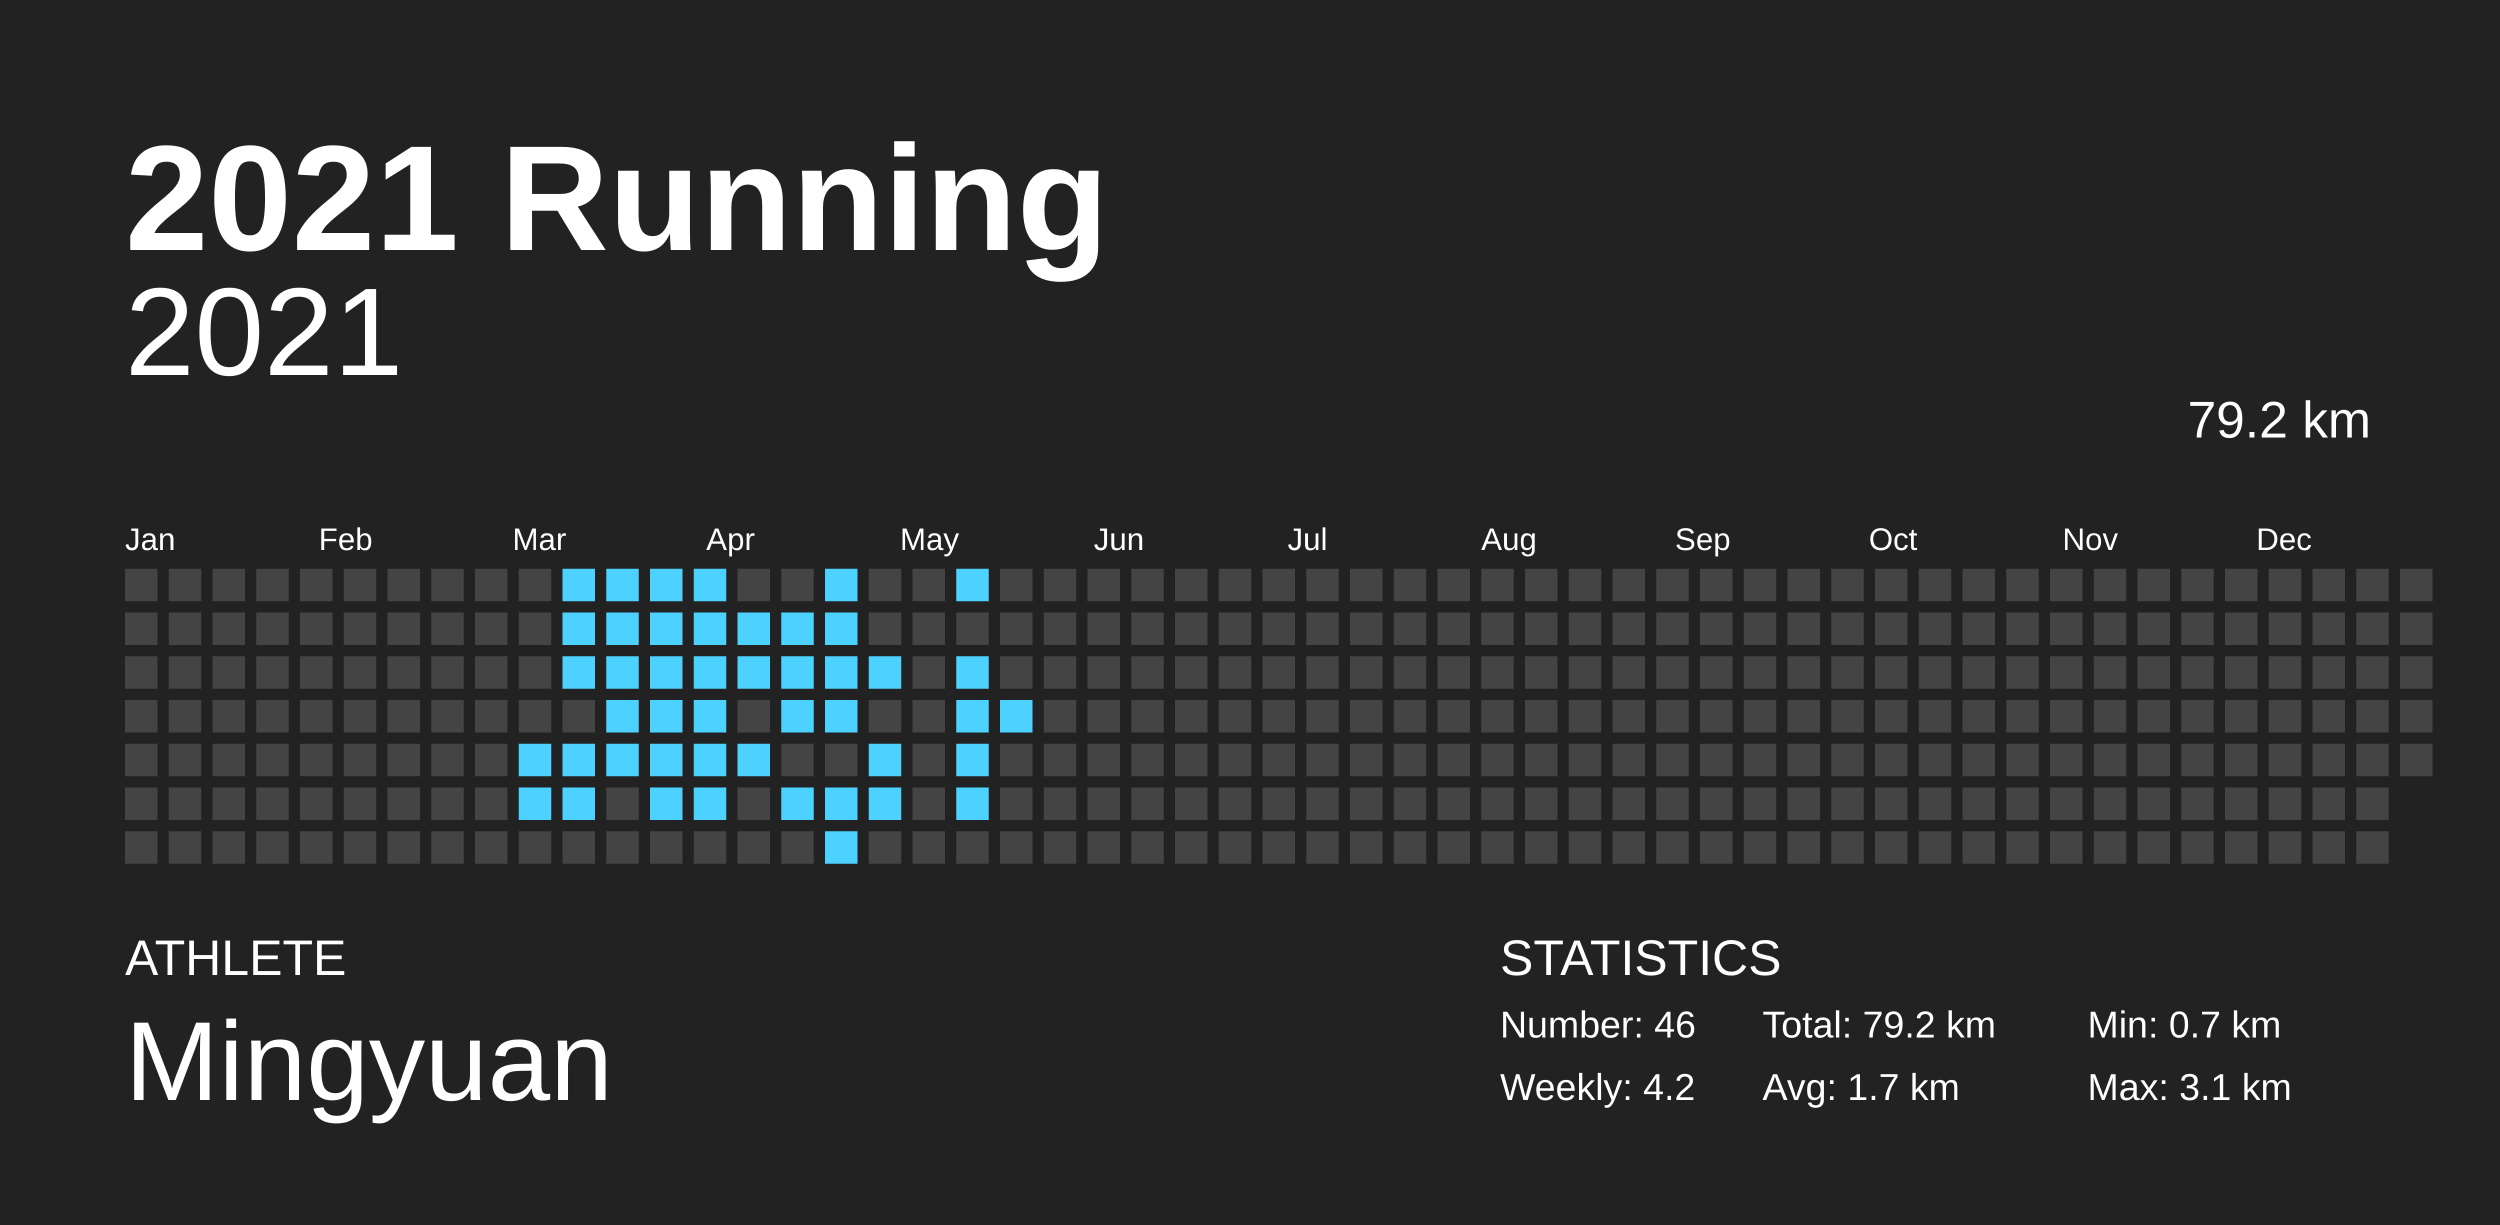
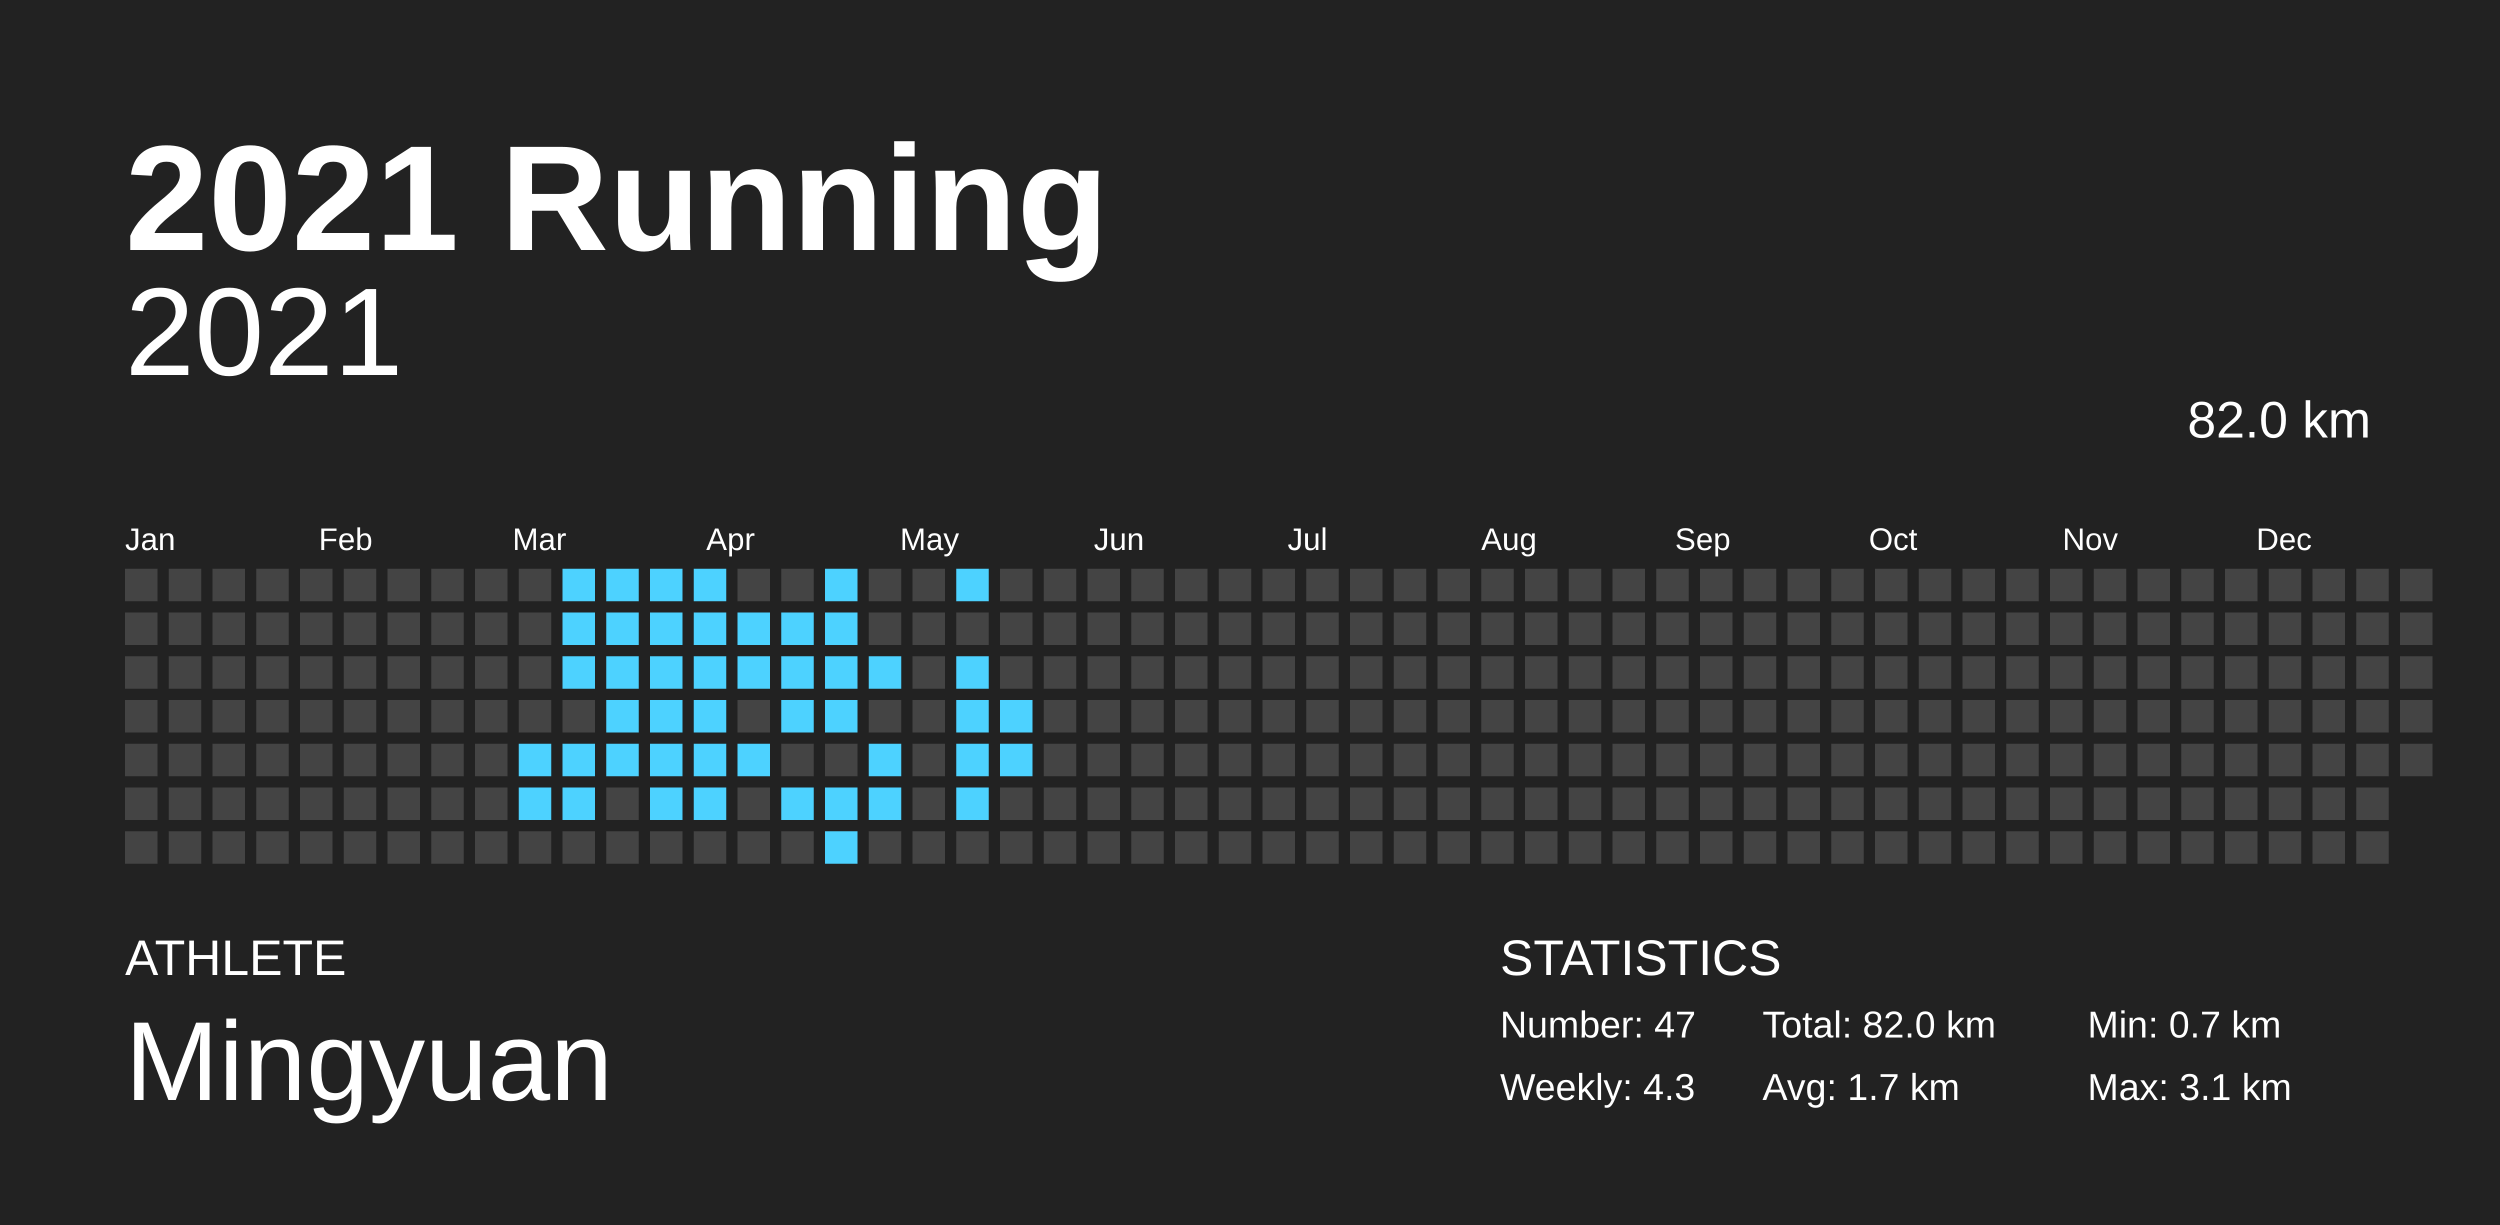
<svg xmlns="http://www.w3.org/2000/svg" baseProfile="full" height="98mm" version="1.1" viewBox="0,0,200,98" width="200mm">
  <defs />
  <rect fill="#222222" height="98" width="200" x="0" y="0" />
  <text fill="#FFFFFF" style="font-size:12px; font-family:Arial; font-weight:bold;" x="10" y="20">2021 Running</text>
  <text fill="#FFFFFF" style="font-size:4px; font-family:Arial" x="10" y="78">ATHLETE</text>
  <text fill="#FFFFFF" style="font-size:9px; font-family:Arial" x="10" y="88">Mingyuan</text>
  <text fill="#FFFFFF" style="font-size:4px; font-family:Arial" x="120" y="78">STATISTICS</text>
-   <text fill="#FFFFFF" style="font-size:3px; font-family:Arial" x="120" y="83">Number: 46</text>
-   <text fill="#FFFFFF" style="font-size:3px; font-family:Arial" x="120" y="88">Weekly: 4.2</text>
-   <text fill="#FFFFFF" style="font-size:3px; font-family:Arial" x="141" y="83">Total: 79.2 km</text>
+   <text fill="#FFFFFF" style="font-size:3px; font-family:Arial" x="120" y="83">Number: 47</text>
+   <text fill="#FFFFFF" style="font-size:3px; font-family:Arial" x="120" y="88">Weekly: 4.3</text>
+   <text fill="#FFFFFF" style="font-size:3px; font-family:Arial" x="141" y="83">Total: 82.0 km</text>
  <text fill="#FFFFFF" style="font-size:3px; font-family:Arial" x="141" y="88">Avg: 1.7 km</text>
  <text fill="#FFFFFF" style="font-size:3px; font-family:Arial" x="167" y="83">Min: 0.7 km</text>
  <text fill="#FFFFFF" style="font-size:3px; font-family:Arial" x="167" y="88">Max: 3.1 km</text>
  <text alignment-baseline="hanging" fill="#FFFFFF" style="font-size:10.0px; font-family:Arial;" x="10" y="30">2021</text>
-   <text alignment-baseline="hanging" fill="#FFFFFF" style="font-size:4.125px; font-family:Arial;" x="175" y="35">79.2 km</text>
+   <text alignment-baseline="hanging" fill="#FFFFFF" style="font-size:4.125px; font-family:Arial;" x="175" y="35">82.0 km</text>
  <text fill="#FFFFFF" style="font-size:2.5px; font-family:Arial" x="10.0" y="44">Jan</text>
  <text fill="#FFFFFF" style="font-size:2.5px; font-family:Arial" x="25.5" y="44">Feb</text>
  <text fill="#FFFFFF" style="font-size:2.5px; font-family:Arial" x="41.0" y="44">Mar</text>
  <text fill="#FFFFFF" style="font-size:2.5px; font-family:Arial" x="56.5" y="44">Apr</text>
  <text fill="#FFFFFF" style="font-size:2.5px; font-family:Arial" x="72.0" y="44">May</text>
  <text fill="#FFFFFF" style="font-size:2.5px; font-family:Arial" x="87.5" y="44">Jun</text>
  <text fill="#FFFFFF" style="font-size:2.5px; font-family:Arial" x="103.0" y="44">Jul</text>
  <text fill="#FFFFFF" style="font-size:2.5px; font-family:Arial" x="118.5" y="44">Aug</text>
  <text fill="#FFFFFF" style="font-size:2.5px; font-family:Arial" x="134.0" y="44">Sep</text>
  <text fill="#FFFFFF" style="font-size:2.5px; font-family:Arial" x="149.5" y="44">Oct</text>
  <text fill="#FFFFFF" style="font-size:2.5px; font-family:Arial" x="165.0" y="44">Nov</text>
  <text fill="#FFFFFF" style="font-size:2.5px; font-family:Arial" x="180.5" y="44">Dec</text>
  <rect fill="#444444" height="2.6" width="2.6" x="10.0" y="45.5" />
  <rect fill="#444444" height="2.6" width="2.6" x="10.0" y="49.0" />
  <rect fill="#444444" height="2.6" width="2.6" x="10.0" y="52.5" />
  <rect fill="#444444" height="2.6" width="2.6" x="10.0" y="56.0" />
  <rect fill="#444444" height="2.6" width="2.6" x="10.0" y="59.5" />
  <rect fill="#444444" height="2.6" width="2.6" x="10.0" y="63.0" />
  <rect fill="#444444" height="2.6" width="2.6" x="10.0" y="66.5" />
  <rect fill="#444444" height="2.6" width="2.6" x="13.5" y="45.5" />
  <rect fill="#444444" height="2.6" width="2.6" x="13.5" y="49.0" />
  <rect fill="#444444" height="2.6" width="2.6" x="13.5" y="52.5" />
  <rect fill="#444444" height="2.6" width="2.6" x="13.5" y="56.0" />
  <rect fill="#444444" height="2.6" width="2.6" x="13.5" y="59.5" />
  <rect fill="#444444" height="2.6" width="2.6" x="13.5" y="63.0" />
  <rect fill="#444444" height="2.6" width="2.6" x="13.5" y="66.5" />
  <rect fill="#444444" height="2.6" width="2.6" x="17.0" y="45.5" />
  <rect fill="#444444" height="2.6" width="2.6" x="17.0" y="49.0" />
  <rect fill="#444444" height="2.6" width="2.6" x="17.0" y="52.5" />
  <rect fill="#444444" height="2.6" width="2.6" x="17.0" y="56.0" />
  <rect fill="#444444" height="2.6" width="2.6" x="17.0" y="59.5" />
  <rect fill="#444444" height="2.6" width="2.6" x="17.0" y="63.0" />
  <rect fill="#444444" height="2.6" width="2.6" x="17.0" y="66.5" />
  <rect fill="#444444" height="2.6" width="2.6" x="20.5" y="45.5" />
  <rect fill="#444444" height="2.6" width="2.6" x="20.5" y="49.0" />
  <rect fill="#444444" height="2.6" width="2.6" x="20.5" y="52.5" />
  <rect fill="#444444" height="2.6" width="2.6" x="20.5" y="56.0" />
  <rect fill="#444444" height="2.6" width="2.6" x="20.5" y="59.5" />
  <rect fill="#444444" height="2.6" width="2.6" x="20.5" y="63.0" />
  <rect fill="#444444" height="2.6" width="2.6" x="20.5" y="66.5" />
  <rect fill="#444444" height="2.6" width="2.6" x="24.0" y="45.5" />
  <rect fill="#444444" height="2.6" width="2.6" x="24.0" y="49.0" />
  <rect fill="#444444" height="2.6" width="2.6" x="24.0" y="52.5" />
  <rect fill="#444444" height="2.6" width="2.6" x="24.0" y="56.0" />
  <rect fill="#444444" height="2.6" width="2.6" x="24.0" y="59.5" />
  <rect fill="#444444" height="2.6" width="2.6" x="24.0" y="63.0" />
  <rect fill="#444444" height="2.6" width="2.6" x="24.0" y="66.5" />
  <rect fill="#444444" height="2.6" width="2.6" x="27.5" y="45.5" />
  <rect fill="#444444" height="2.6" width="2.6" x="27.5" y="49.0" />
  <rect fill="#444444" height="2.6" width="2.6" x="27.5" y="52.5" />
  <rect fill="#444444" height="2.6" width="2.6" x="27.5" y="56.0" />
  <rect fill="#444444" height="2.6" width="2.6" x="27.5" y="59.5" />
  <rect fill="#444444" height="2.6" width="2.6" x="27.5" y="63.0" />
  <rect fill="#444444" height="2.6" width="2.6" x="27.5" y="66.5" />
  <rect fill="#444444" height="2.6" width="2.6" x="31.0" y="45.5" />
  <rect fill="#444444" height="2.6" width="2.6" x="31.0" y="49.0" />
  <rect fill="#444444" height="2.6" width="2.6" x="31.0" y="52.5" />
  <rect fill="#444444" height="2.6" width="2.6" x="31.0" y="56.0" />
  <rect fill="#444444" height="2.6" width="2.6" x="31.0" y="59.5" />
  <rect fill="#444444" height="2.6" width="2.6" x="31.0" y="63.0" />
  <rect fill="#444444" height="2.6" width="2.6" x="31.0" y="66.5" />
  <rect fill="#444444" height="2.6" width="2.6" x="34.5" y="45.5" />
  <rect fill="#444444" height="2.6" width="2.6" x="34.5" y="49.0" />
  <rect fill="#444444" height="2.6" width="2.6" x="34.5" y="52.5" />
  <rect fill="#444444" height="2.6" width="2.6" x="34.5" y="56.0" />
  <rect fill="#444444" height="2.6" width="2.6" x="34.5" y="59.5" />
  <rect fill="#444444" height="2.6" width="2.6" x="34.5" y="63.0" />
  <rect fill="#444444" height="2.6" width="2.6" x="34.5" y="66.5" />
  <rect fill="#444444" height="2.6" width="2.6" x="38.0" y="45.5" />
  <rect fill="#444444" height="2.6" width="2.6" x="38.0" y="49.0" />
  <rect fill="#444444" height="2.6" width="2.6" x="38.0" y="52.5" />
  <rect fill="#444444" height="2.6" width="2.6" x="38.0" y="56.0" />
  <rect fill="#444444" height="2.6" width="2.6" x="38.0" y="59.5" />
  <rect fill="#444444" height="2.6" width="2.6" x="38.0" y="63.0" />
  <rect fill="#444444" height="2.6" width="2.6" x="38.0" y="66.5" />
  <rect fill="#444444" height="2.6" width="2.6" x="41.5" y="45.5" />
  <rect fill="#444444" height="2.6" width="2.6" x="41.5" y="49.0" />
  <rect fill="#444444" height="2.6" width="2.6" x="41.5" y="52.5" />
  <rect fill="#444444" height="2.6" width="2.6" x="41.5" y="56.0" />
  <rect fill="#4dd2ff" height="2.6" width="2.6" x="41.5" y="59.5" />
  <rect fill="#4dd2ff" height="2.6" width="2.6" x="41.5" y="63.0" />
  <rect fill="#444444" height="2.6" width="2.6" x="41.5" y="66.5" />
  <rect fill="#4dd2ff" height="2.6" width="2.6" x="45.0" y="45.5" />
  <rect fill="#4dd2ff" height="2.6" width="2.6" x="45.0" y="49.0" />
  <rect fill="#4dd2ff" height="2.6" width="2.6" x="45.0" y="52.5" />
  <rect fill="#444444" height="2.6" width="2.6" x="45.0" y="56.0" />
  <rect fill="#4dd2ff" height="2.6" width="2.6" x="45.0" y="59.5" />
  <rect fill="#4dd2ff" height="2.6" width="2.6" x="45.0" y="63.0" />
  <rect fill="#444444" height="2.6" width="2.6" x="45.0" y="66.5" />
  <rect fill="#4dd2ff" height="2.6" width="2.6" x="48.5" y="45.5" />
  <rect fill="#4dd2ff" height="2.6" width="2.6" x="48.5" y="49.0" />
  <rect fill="#4dd2ff" height="2.6" width="2.6" x="48.5" y="52.5" />
  <rect fill="#4dd2ff" height="2.6" width="2.6" x="48.5" y="56.0" />
  <rect fill="#4dd2ff" height="2.6" width="2.6" x="48.5" y="59.5" />
  <rect fill="#444444" height="2.6" width="2.6" x="48.5" y="63.0" />
  <rect fill="#444444" height="2.6" width="2.6" x="48.5" y="66.5" />
  <rect fill="#4dd2ff" height="2.6" width="2.6" x="52.0" y="45.5" />
  <rect fill="#4dd2ff" height="2.6" width="2.6" x="52.0" y="49.0" />
  <rect fill="#4dd2ff" height="2.6" width="2.6" x="52.0" y="52.5" />
  <rect fill="#4dd2ff" height="2.6" width="2.6" x="52.0" y="56.0" />
  <rect fill="#4dd2ff" height="2.6" width="2.6" x="52.0" y="59.5" />
  <rect fill="#4dd2ff" height="2.6" width="2.6" x="52.0" y="63.0" />
  <rect fill="#444444" height="2.6" width="2.6" x="52.0" y="66.5" />
  <rect fill="#4dd2ff" height="2.6" width="2.6" x="55.5" y="45.5" />
  <rect fill="#4dd2ff" height="2.6" width="2.6" x="55.5" y="49.0" />
  <rect fill="#4dd2ff" height="2.6" width="2.6" x="55.5" y="52.5" />
  <rect fill="#4dd2ff" height="2.6" width="2.6" x="55.5" y="56.0" />
  <rect fill="#4dd2ff" height="2.6" width="2.6" x="55.5" y="59.5" />
  <rect fill="#4dd2ff" height="2.6" width="2.6" x="55.5" y="63.0" />
  <rect fill="#444444" height="2.6" width="2.6" x="55.5" y="66.5" />
  <rect fill="#444444" height="2.6" width="2.6" x="59.0" y="45.5" />
  <rect fill="#4dd2ff" height="2.6" width="2.6" x="59.0" y="49.0" />
  <rect fill="#4dd2ff" height="2.6" width="2.6" x="59.0" y="52.5" />
  <rect fill="#444444" height="2.6" width="2.6" x="59.0" y="56.0" />
  <rect fill="#4dd2ff" height="2.6" width="2.6" x="59.0" y="59.5" />
  <rect fill="#444444" height="2.6" width="2.6" x="59.0" y="63.0" />
  <rect fill="#444444" height="2.6" width="2.6" x="59.0" y="66.5" />
  <rect fill="#444444" height="2.6" width="2.6" x="62.5" y="45.5" />
  <rect fill="#4dd2ff" height="2.6" width="2.6" x="62.5" y="49.0" />
  <rect fill="#4dd2ff" height="2.6" width="2.6" x="62.5" y="52.5" />
  <rect fill="#4dd2ff" height="2.6" width="2.6" x="62.5" y="56.0" />
  <rect fill="#444444" height="2.6" width="2.6" x="62.5" y="59.5" />
  <rect fill="#4dd2ff" height="2.6" width="2.6" x="62.5" y="63.0" />
  <rect fill="#444444" height="2.6" width="2.6" x="62.5" y="66.5" />
  <rect fill="#4dd2ff" height="2.6" width="2.6" x="66.0" y="45.5" />
  <rect fill="#4dd2ff" height="2.6" width="2.6" x="66.0" y="49.0" />
  <rect fill="#4dd2ff" height="2.6" width="2.6" x="66.0" y="52.5" />
  <rect fill="#4dd2ff" height="2.6" width="2.6" x="66.0" y="56.0" />
  <rect fill="#444444" height="2.6" width="2.6" x="66.0" y="59.5" />
  <rect fill="#4dd2ff" height="2.6" width="2.6" x="66.0" y="63.0" />
  <rect fill="#4dd2ff" height="2.6" width="2.6" x="66.0" y="66.5" />
  <rect fill="#444444" height="2.6" width="2.6" x="69.5" y="45.5" />
  <rect fill="#444444" height="2.6" width="2.6" x="69.5" y="49.0" />
  <rect fill="#4dd2ff" height="2.6" width="2.6" x="69.5" y="52.5" />
  <rect fill="#444444" height="2.6" width="2.6" x="69.5" y="56.0" />
  <rect fill="#4dd2ff" height="2.6" width="2.6" x="69.5" y="59.5" />
  <rect fill="#4dd2ff" height="2.6" width="2.6" x="69.5" y="63.0" />
  <rect fill="#444444" height="2.6" width="2.6" x="69.5" y="66.5" />
  <rect fill="#444444" height="2.6" width="2.6" x="73.0" y="45.5" />
  <rect fill="#444444" height="2.6" width="2.6" x="73.0" y="49.0" />
  <rect fill="#444444" height="2.6" width="2.6" x="73.0" y="52.5" />
  <rect fill="#444444" height="2.6" width="2.6" x="73.0" y="56.0" />
  <rect fill="#444444" height="2.6" width="2.6" x="73.0" y="59.5" />
  <rect fill="#444444" height="2.6" width="2.6" x="73.0" y="63.0" />
  <rect fill="#444444" height="2.6" width="2.6" x="73.0" y="66.5" />
  <rect fill="#4dd2ff" height="2.6" width="2.6" x="76.5" y="45.5" />
  <rect fill="#444444" height="2.6" width="2.6" x="76.5" y="49.0" />
  <rect fill="#4dd2ff" height="2.6" width="2.6" x="76.5" y="52.5" />
  <rect fill="#4dd2ff" height="2.6" width="2.6" x="76.5" y="56.0" />
  <rect fill="#4dd2ff" height="2.6" width="2.6" x="76.5" y="59.5" />
  <rect fill="#4dd2ff" height="2.6" width="2.6" x="76.5" y="63.0" />
  <rect fill="#444444" height="2.6" width="2.6" x="76.5" y="66.5" />
  <rect fill="#444444" height="2.6" width="2.6" x="80.0" y="45.5" />
  <rect fill="#444444" height="2.6" width="2.6" x="80.0" y="49.0" />
  <rect fill="#444444" height="2.6" width="2.6" x="80.0" y="52.5" />
  <rect fill="#4dd2ff" height="2.6" width="2.6" x="80.0" y="56.0" />
-   <rect fill="#444444" height="2.6" width="2.6" x="80.0" y="59.5" />
+   <rect fill="#4dd2ff" height="2.6" width="2.6" x="80.0" y="59.5" />
  <rect fill="#444444" height="2.6" width="2.6" x="80.0" y="63.0" />
  <rect fill="#444444" height="2.6" width="2.6" x="80.0" y="66.5" />
  <rect fill="#444444" height="2.6" width="2.6" x="83.5" y="45.5" />
  <rect fill="#444444" height="2.6" width="2.6" x="83.5" y="49.0" />
  <rect fill="#444444" height="2.6" width="2.6" x="83.5" y="52.5" />
  <rect fill="#444444" height="2.6" width="2.6" x="83.5" y="56.0" />
  <rect fill="#444444" height="2.6" width="2.6" x="83.5" y="59.5" />
  <rect fill="#444444" height="2.6" width="2.6" x="83.5" y="63.0" />
  <rect fill="#444444" height="2.6" width="2.6" x="83.5" y="66.5" />
  <rect fill="#444444" height="2.6" width="2.6" x="87.0" y="45.5" />
  <rect fill="#444444" height="2.6" width="2.6" x="87.0" y="49.0" />
  <rect fill="#444444" height="2.6" width="2.6" x="87.0" y="52.5" />
  <rect fill="#444444" height="2.6" width="2.6" x="87.0" y="56.0" />
  <rect fill="#444444" height="2.6" width="2.6" x="87.0" y="59.5" />
  <rect fill="#444444" height="2.6" width="2.6" x="87.0" y="63.0" />
  <rect fill="#444444" height="2.6" width="2.6" x="87.0" y="66.5" />
  <rect fill="#444444" height="2.6" width="2.6" x="90.5" y="45.5" />
  <rect fill="#444444" height="2.6" width="2.6" x="90.5" y="49.0" />
  <rect fill="#444444" height="2.6" width="2.6" x="90.5" y="52.5" />
  <rect fill="#444444" height="2.6" width="2.6" x="90.5" y="56.0" />
  <rect fill="#444444" height="2.6" width="2.6" x="90.5" y="59.5" />
  <rect fill="#444444" height="2.6" width="2.6" x="90.5" y="63.0" />
  <rect fill="#444444" height="2.6" width="2.6" x="90.5" y="66.5" />
  <rect fill="#444444" height="2.6" width="2.6" x="94.0" y="45.5" />
  <rect fill="#444444" height="2.6" width="2.6" x="94.0" y="49.0" />
  <rect fill="#444444" height="2.6" width="2.6" x="94.0" y="52.5" />
  <rect fill="#444444" height="2.6" width="2.6" x="94.0" y="56.0" />
  <rect fill="#444444" height="2.6" width="2.6" x="94.0" y="59.5" />
  <rect fill="#444444" height="2.6" width="2.6" x="94.0" y="63.0" />
  <rect fill="#444444" height="2.6" width="2.6" x="94.0" y="66.5" />
  <rect fill="#444444" height="2.6" width="2.6" x="97.5" y="45.5" />
  <rect fill="#444444" height="2.6" width="2.6" x="97.5" y="49.0" />
  <rect fill="#444444" height="2.6" width="2.6" x="97.5" y="52.5" />
  <rect fill="#444444" height="2.6" width="2.6" x="97.5" y="56.0" />
  <rect fill="#444444" height="2.6" width="2.6" x="97.5" y="59.5" />
  <rect fill="#444444" height="2.6" width="2.6" x="97.5" y="63.0" />
  <rect fill="#444444" height="2.6" width="2.6" x="97.5" y="66.5" />
  <rect fill="#444444" height="2.6" width="2.6" x="101.0" y="45.5" />
  <rect fill="#444444" height="2.6" width="2.6" x="101.0" y="49.0" />
  <rect fill="#444444" height="2.6" width="2.6" x="101.0" y="52.5" />
  <rect fill="#444444" height="2.6" width="2.6" x="101.0" y="56.0" />
  <rect fill="#444444" height="2.6" width="2.6" x="101.0" y="59.5" />
  <rect fill="#444444" height="2.6" width="2.6" x="101.0" y="63.0" />
  <rect fill="#444444" height="2.6" width="2.6" x="101.0" y="66.5" />
  <rect fill="#444444" height="2.6" width="2.6" x="104.5" y="45.5" />
  <rect fill="#444444" height="2.6" width="2.6" x="104.5" y="49.0" />
  <rect fill="#444444" height="2.6" width="2.6" x="104.5" y="52.5" />
  <rect fill="#444444" height="2.6" width="2.6" x="104.5" y="56.0" />
  <rect fill="#444444" height="2.6" width="2.6" x="104.5" y="59.5" />
  <rect fill="#444444" height="2.6" width="2.6" x="104.5" y="63.0" />
  <rect fill="#444444" height="2.6" width="2.6" x="104.5" y="66.5" />
  <rect fill="#444444" height="2.6" width="2.6" x="108.0" y="45.5" />
  <rect fill="#444444" height="2.6" width="2.6" x="108.0" y="49.0" />
  <rect fill="#444444" height="2.6" width="2.6" x="108.0" y="52.5" />
  <rect fill="#444444" height="2.6" width="2.6" x="108.0" y="56.0" />
  <rect fill="#444444" height="2.6" width="2.6" x="108.0" y="59.5" />
  <rect fill="#444444" height="2.6" width="2.6" x="108.0" y="63.0" />
  <rect fill="#444444" height="2.6" width="2.6" x="108.0" y="66.5" />
  <rect fill="#444444" height="2.6" width="2.6" x="111.5" y="45.5" />
  <rect fill="#444444" height="2.6" width="2.6" x="111.5" y="49.0" />
  <rect fill="#444444" height="2.6" width="2.6" x="111.5" y="52.5" />
  <rect fill="#444444" height="2.6" width="2.6" x="111.5" y="56.0" />
  <rect fill="#444444" height="2.6" width="2.6" x="111.5" y="59.5" />
  <rect fill="#444444" height="2.6" width="2.6" x="111.5" y="63.0" />
  <rect fill="#444444" height="2.6" width="2.6" x="111.5" y="66.5" />
  <rect fill="#444444" height="2.6" width="2.6" x="115.0" y="45.5" />
  <rect fill="#444444" height="2.6" width="2.6" x="115.0" y="49.0" />
  <rect fill="#444444" height="2.6" width="2.6" x="115.0" y="52.5" />
  <rect fill="#444444" height="2.6" width="2.6" x="115.0" y="56.0" />
  <rect fill="#444444" height="2.6" width="2.6" x="115.0" y="59.5" />
  <rect fill="#444444" height="2.6" width="2.6" x="115.0" y="63.0" />
  <rect fill="#444444" height="2.6" width="2.6" x="115.0" y="66.5" />
  <rect fill="#444444" height="2.6" width="2.6" x="118.5" y="45.5" />
  <rect fill="#444444" height="2.6" width="2.6" x="118.5" y="49.0" />
  <rect fill="#444444" height="2.6" width="2.6" x="118.5" y="52.5" />
  <rect fill="#444444" height="2.6" width="2.6" x="118.5" y="56.0" />
  <rect fill="#444444" height="2.6" width="2.6" x="118.5" y="59.5" />
  <rect fill="#444444" height="2.6" width="2.6" x="118.5" y="63.0" />
  <rect fill="#444444" height="2.6" width="2.6" x="118.5" y="66.5" />
  <rect fill="#444444" height="2.6" width="2.6" x="122.0" y="45.5" />
  <rect fill="#444444" height="2.6" width="2.6" x="122.0" y="49.0" />
  <rect fill="#444444" height="2.6" width="2.6" x="122.0" y="52.5" />
  <rect fill="#444444" height="2.6" width="2.6" x="122.0" y="56.0" />
  <rect fill="#444444" height="2.6" width="2.6" x="122.0" y="59.5" />
  <rect fill="#444444" height="2.6" width="2.6" x="122.0" y="63.0" />
  <rect fill="#444444" height="2.6" width="2.6" x="122.0" y="66.5" />
  <rect fill="#444444" height="2.6" width="2.6" x="125.5" y="45.5" />
  <rect fill="#444444" height="2.6" width="2.6" x="125.5" y="49.0" />
  <rect fill="#444444" height="2.6" width="2.6" x="125.5" y="52.5" />
  <rect fill="#444444" height="2.6" width="2.6" x="125.5" y="56.0" />
  <rect fill="#444444" height="2.6" width="2.6" x="125.5" y="59.5" />
  <rect fill="#444444" height="2.6" width="2.6" x="125.5" y="63.0" />
  <rect fill="#444444" height="2.6" width="2.6" x="125.5" y="66.5" />
  <rect fill="#444444" height="2.6" width="2.6" x="129.0" y="45.5" />
  <rect fill="#444444" height="2.6" width="2.6" x="129.0" y="49.0" />
  <rect fill="#444444" height="2.6" width="2.6" x="129.0" y="52.5" />
  <rect fill="#444444" height="2.6" width="2.6" x="129.0" y="56.0" />
  <rect fill="#444444" height="2.6" width="2.6" x="129.0" y="59.5" />
  <rect fill="#444444" height="2.6" width="2.6" x="129.0" y="63.0" />
  <rect fill="#444444" height="2.6" width="2.6" x="129.0" y="66.5" />
  <rect fill="#444444" height="2.6" width="2.6" x="132.5" y="45.5" />
  <rect fill="#444444" height="2.6" width="2.6" x="132.5" y="49.0" />
  <rect fill="#444444" height="2.6" width="2.6" x="132.5" y="52.5" />
  <rect fill="#444444" height="2.6" width="2.6" x="132.5" y="56.0" />
  <rect fill="#444444" height="2.6" width="2.6" x="132.5" y="59.5" />
  <rect fill="#444444" height="2.6" width="2.6" x="132.5" y="63.0" />
  <rect fill="#444444" height="2.6" width="2.6" x="132.5" y="66.5" />
  <rect fill="#444444" height="2.6" width="2.6" x="136.0" y="45.5" />
  <rect fill="#444444" height="2.6" width="2.6" x="136.0" y="49.0" />
  <rect fill="#444444" height="2.6" width="2.6" x="136.0" y="52.5" />
  <rect fill="#444444" height="2.6" width="2.6" x="136.0" y="56.0" />
  <rect fill="#444444" height="2.6" width="2.6" x="136.0" y="59.5" />
  <rect fill="#444444" height="2.6" width="2.6" x="136.0" y="63.0" />
  <rect fill="#444444" height="2.6" width="2.6" x="136.0" y="66.5" />
  <rect fill="#444444" height="2.6" width="2.6" x="139.5" y="45.5" />
  <rect fill="#444444" height="2.6" width="2.6" x="139.5" y="49.0" />
  <rect fill="#444444" height="2.6" width="2.6" x="139.5" y="52.5" />
  <rect fill="#444444" height="2.6" width="2.6" x="139.5" y="56.0" />
  <rect fill="#444444" height="2.6" width="2.6" x="139.5" y="59.5" />
  <rect fill="#444444" height="2.6" width="2.6" x="139.5" y="63.0" />
  <rect fill="#444444" height="2.6" width="2.6" x="139.5" y="66.5" />
  <rect fill="#444444" height="2.6" width="2.6" x="143.0" y="45.5" />
  <rect fill="#444444" height="2.6" width="2.6" x="143.0" y="49.0" />
  <rect fill="#444444" height="2.6" width="2.6" x="143.0" y="52.5" />
  <rect fill="#444444" height="2.6" width="2.6" x="143.0" y="56.0" />
  <rect fill="#444444" height="2.6" width="2.6" x="143.0" y="59.5" />
  <rect fill="#444444" height="2.6" width="2.6" x="143.0" y="63.0" />
  <rect fill="#444444" height="2.6" width="2.6" x="143.0" y="66.5" />
  <rect fill="#444444" height="2.6" width="2.6" x="146.5" y="45.5" />
  <rect fill="#444444" height="2.6" width="2.6" x="146.5" y="49.0" />
  <rect fill="#444444" height="2.6" width="2.6" x="146.5" y="52.5" />
  <rect fill="#444444" height="2.6" width="2.6" x="146.5" y="56.0" />
  <rect fill="#444444" height="2.6" width="2.6" x="146.5" y="59.5" />
  <rect fill="#444444" height="2.6" width="2.6" x="146.5" y="63.0" />
  <rect fill="#444444" height="2.6" width="2.6" x="146.5" y="66.5" />
  <rect fill="#444444" height="2.6" width="2.6" x="150.0" y="45.5" />
  <rect fill="#444444" height="2.6" width="2.6" x="150.0" y="49.0" />
  <rect fill="#444444" height="2.6" width="2.6" x="150.0" y="52.5" />
  <rect fill="#444444" height="2.6" width="2.6" x="150.0" y="56.0" />
  <rect fill="#444444" height="2.6" width="2.6" x="150.0" y="59.5" />
  <rect fill="#444444" height="2.6" width="2.6" x="150.0" y="63.0" />
  <rect fill="#444444" height="2.6" width="2.6" x="150.0" y="66.5" />
  <rect fill="#444444" height="2.6" width="2.6" x="153.5" y="45.5" />
  <rect fill="#444444" height="2.6" width="2.6" x="153.5" y="49.0" />
  <rect fill="#444444" height="2.6" width="2.6" x="153.5" y="52.5" />
  <rect fill="#444444" height="2.6" width="2.6" x="153.5" y="56.0" />
  <rect fill="#444444" height="2.6" width="2.6" x="153.5" y="59.5" />
  <rect fill="#444444" height="2.6" width="2.6" x="153.5" y="63.0" />
  <rect fill="#444444" height="2.6" width="2.6" x="153.5" y="66.5" />
  <rect fill="#444444" height="2.6" width="2.6" x="157.0" y="45.5" />
  <rect fill="#444444" height="2.6" width="2.6" x="157.0" y="49.0" />
  <rect fill="#444444" height="2.6" width="2.6" x="157.0" y="52.5" />
  <rect fill="#444444" height="2.6" width="2.6" x="157.0" y="56.0" />
  <rect fill="#444444" height="2.6" width="2.6" x="157.0" y="59.5" />
  <rect fill="#444444" height="2.6" width="2.6" x="157.0" y="63.0" />
  <rect fill="#444444" height="2.6" width="2.6" x="157.0" y="66.5" />
  <rect fill="#444444" height="2.6" width="2.6" x="160.5" y="45.5" />
  <rect fill="#444444" height="2.6" width="2.6" x="160.5" y="49.0" />
  <rect fill="#444444" height="2.6" width="2.6" x="160.5" y="52.5" />
  <rect fill="#444444" height="2.6" width="2.6" x="160.5" y="56.0" />
  <rect fill="#444444" height="2.6" width="2.6" x="160.5" y="59.5" />
  <rect fill="#444444" height="2.6" width="2.6" x="160.5" y="63.0" />
  <rect fill="#444444" height="2.6" width="2.6" x="160.5" y="66.5" />
  <rect fill="#444444" height="2.6" width="2.6" x="164.0" y="45.5" />
  <rect fill="#444444" height="2.6" width="2.6" x="164.0" y="49.0" />
  <rect fill="#444444" height="2.6" width="2.6" x="164.0" y="52.5" />
  <rect fill="#444444" height="2.6" width="2.6" x="164.0" y="56.0" />
  <rect fill="#444444" height="2.6" width="2.6" x="164.0" y="59.5" />
  <rect fill="#444444" height="2.6" width="2.6" x="164.0" y="63.0" />
  <rect fill="#444444" height="2.6" width="2.6" x="164.0" y="66.5" />
  <rect fill="#444444" height="2.6" width="2.6" x="167.5" y="45.5" />
  <rect fill="#444444" height="2.6" width="2.6" x="167.5" y="49.0" />
  <rect fill="#444444" height="2.6" width="2.6" x="167.5" y="52.5" />
  <rect fill="#444444" height="2.6" width="2.6" x="167.5" y="56.0" />
  <rect fill="#444444" height="2.6" width="2.6" x="167.5" y="59.5" />
  <rect fill="#444444" height="2.6" width="2.6" x="167.5" y="63.0" />
  <rect fill="#444444" height="2.6" width="2.6" x="167.5" y="66.5" />
  <rect fill="#444444" height="2.6" width="2.6" x="171.0" y="45.5" />
  <rect fill="#444444" height="2.6" width="2.6" x="171.0" y="49.0" />
  <rect fill="#444444" height="2.6" width="2.6" x="171.0" y="52.5" />
  <rect fill="#444444" height="2.6" width="2.6" x="171.0" y="56.0" />
  <rect fill="#444444" height="2.6" width="2.6" x="171.0" y="59.5" />
  <rect fill="#444444" height="2.6" width="2.6" x="171.0" y="63.0" />
  <rect fill="#444444" height="2.6" width="2.6" x="171.0" y="66.5" />
  <rect fill="#444444" height="2.6" width="2.6" x="174.5" y="45.5" />
  <rect fill="#444444" height="2.6" width="2.6" x="174.5" y="49.0" />
  <rect fill="#444444" height="2.6" width="2.6" x="174.5" y="52.5" />
  <rect fill="#444444" height="2.6" width="2.6" x="174.5" y="56.0" />
  <rect fill="#444444" height="2.6" width="2.6" x="174.5" y="59.5" />
  <rect fill="#444444" height="2.6" width="2.6" x="174.5" y="63.0" />
  <rect fill="#444444" height="2.6" width="2.6" x="174.5" y="66.5" />
  <rect fill="#444444" height="2.6" width="2.6" x="178.0" y="45.5" />
  <rect fill="#444444" height="2.6" width="2.6" x="178.0" y="49.0" />
  <rect fill="#444444" height="2.6" width="2.6" x="178.0" y="52.5" />
  <rect fill="#444444" height="2.6" width="2.6" x="178.0" y="56.0" />
  <rect fill="#444444" height="2.6" width="2.6" x="178.0" y="59.5" />
  <rect fill="#444444" height="2.6" width="2.6" x="178.0" y="63.0" />
  <rect fill="#444444" height="2.6" width="2.6" x="178.0" y="66.5" />
  <rect fill="#444444" height="2.6" width="2.6" x="181.5" y="45.5" />
  <rect fill="#444444" height="2.6" width="2.6" x="181.5" y="49.0" />
  <rect fill="#444444" height="2.6" width="2.6" x="181.5" y="52.5" />
  <rect fill="#444444" height="2.6" width="2.6" x="181.5" y="56.0" />
  <rect fill="#444444" height="2.6" width="2.6" x="181.5" y="59.5" />
  <rect fill="#444444" height="2.6" width="2.6" x="181.5" y="63.0" />
  <rect fill="#444444" height="2.6" width="2.6" x="181.5" y="66.5" />
  <rect fill="#444444" height="2.6" width="2.6" x="185.0" y="45.5" />
  <rect fill="#444444" height="2.6" width="2.6" x="185.0" y="49.0" />
  <rect fill="#444444" height="2.6" width="2.6" x="185.0" y="52.5" />
  <rect fill="#444444" height="2.6" width="2.6" x="185.0" y="56.0" />
  <rect fill="#444444" height="2.6" width="2.6" x="185.0" y="59.5" />
  <rect fill="#444444" height="2.6" width="2.6" x="185.0" y="63.0" />
  <rect fill="#444444" height="2.6" width="2.6" x="185.0" y="66.5" />
  <rect fill="#444444" height="2.6" width="2.6" x="188.5" y="45.5" />
  <rect fill="#444444" height="2.6" width="2.6" x="188.5" y="49.0" />
  <rect fill="#444444" height="2.6" width="2.6" x="188.5" y="52.5" />
  <rect fill="#444444" height="2.6" width="2.6" x="188.5" y="56.0" />
  <rect fill="#444444" height="2.6" width="2.6" x="188.5" y="59.5" />
  <rect fill="#444444" height="2.6" width="2.6" x="188.5" y="63.0" />
  <rect fill="#444444" height="2.6" width="2.6" x="188.5" y="66.5" />
  <rect fill="#444444" height="2.6" width="2.6" x="192.0" y="45.5" />
  <rect fill="#444444" height="2.6" width="2.6" x="192.0" y="49.0" />
  <rect fill="#444444" height="2.6" width="2.6" x="192.0" y="52.5" />
  <rect fill="#444444" height="2.6" width="2.6" x="192.0" y="56.0" />
  <rect fill="#444444" height="2.6" width="2.6" x="192.0" y="59.5" />
</svg>
